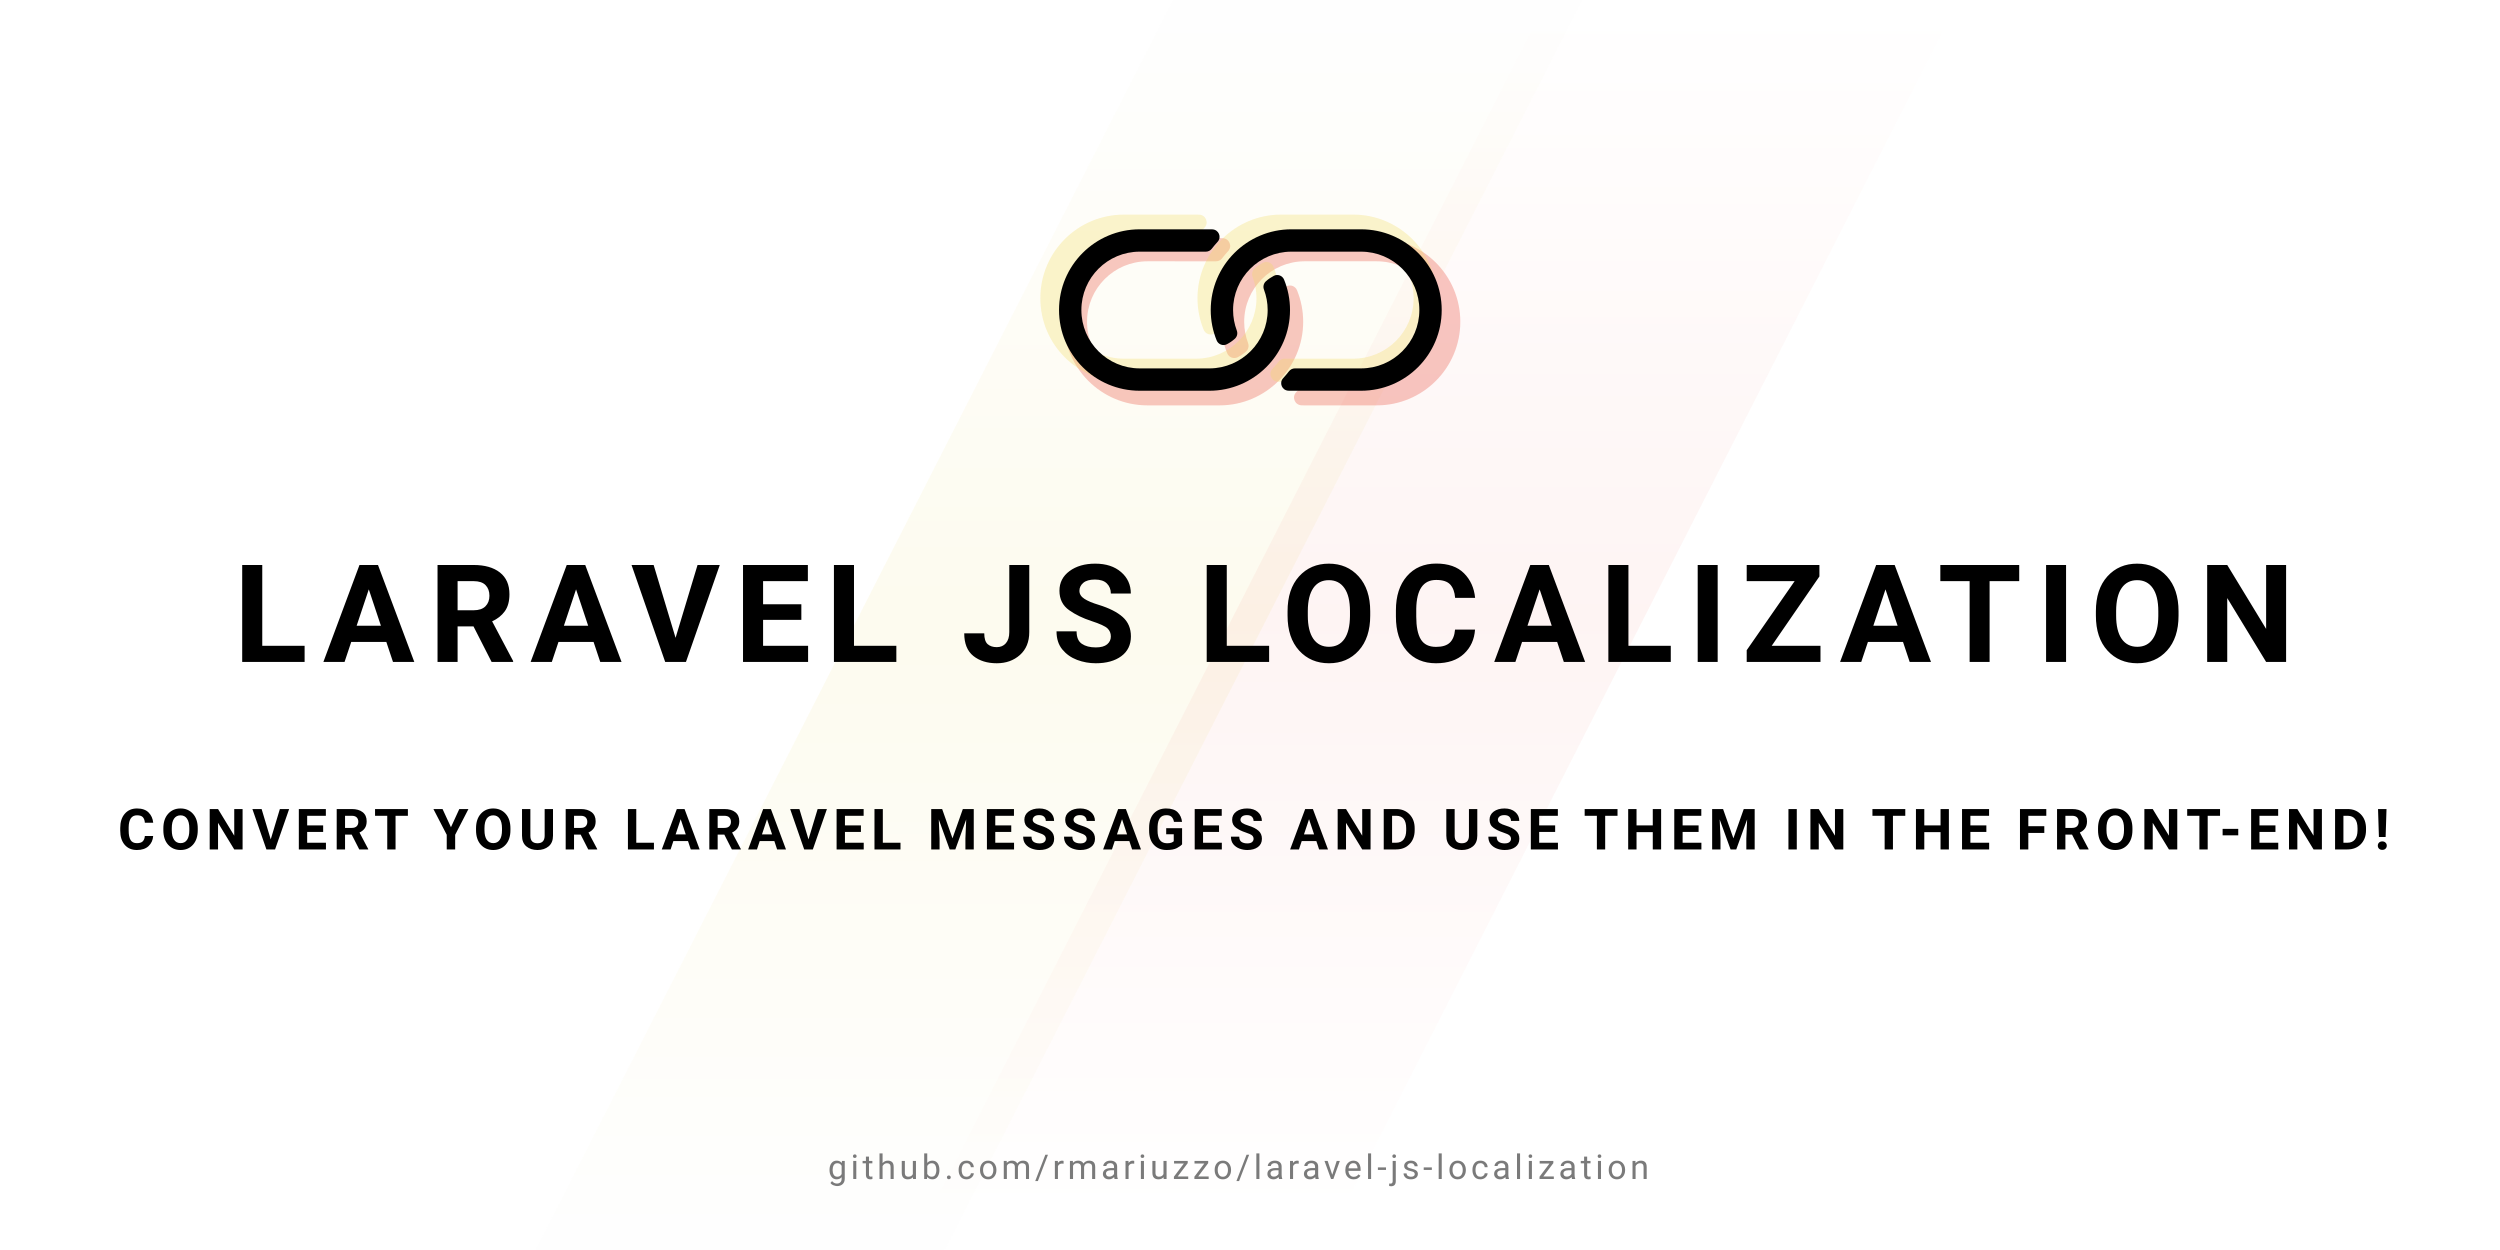
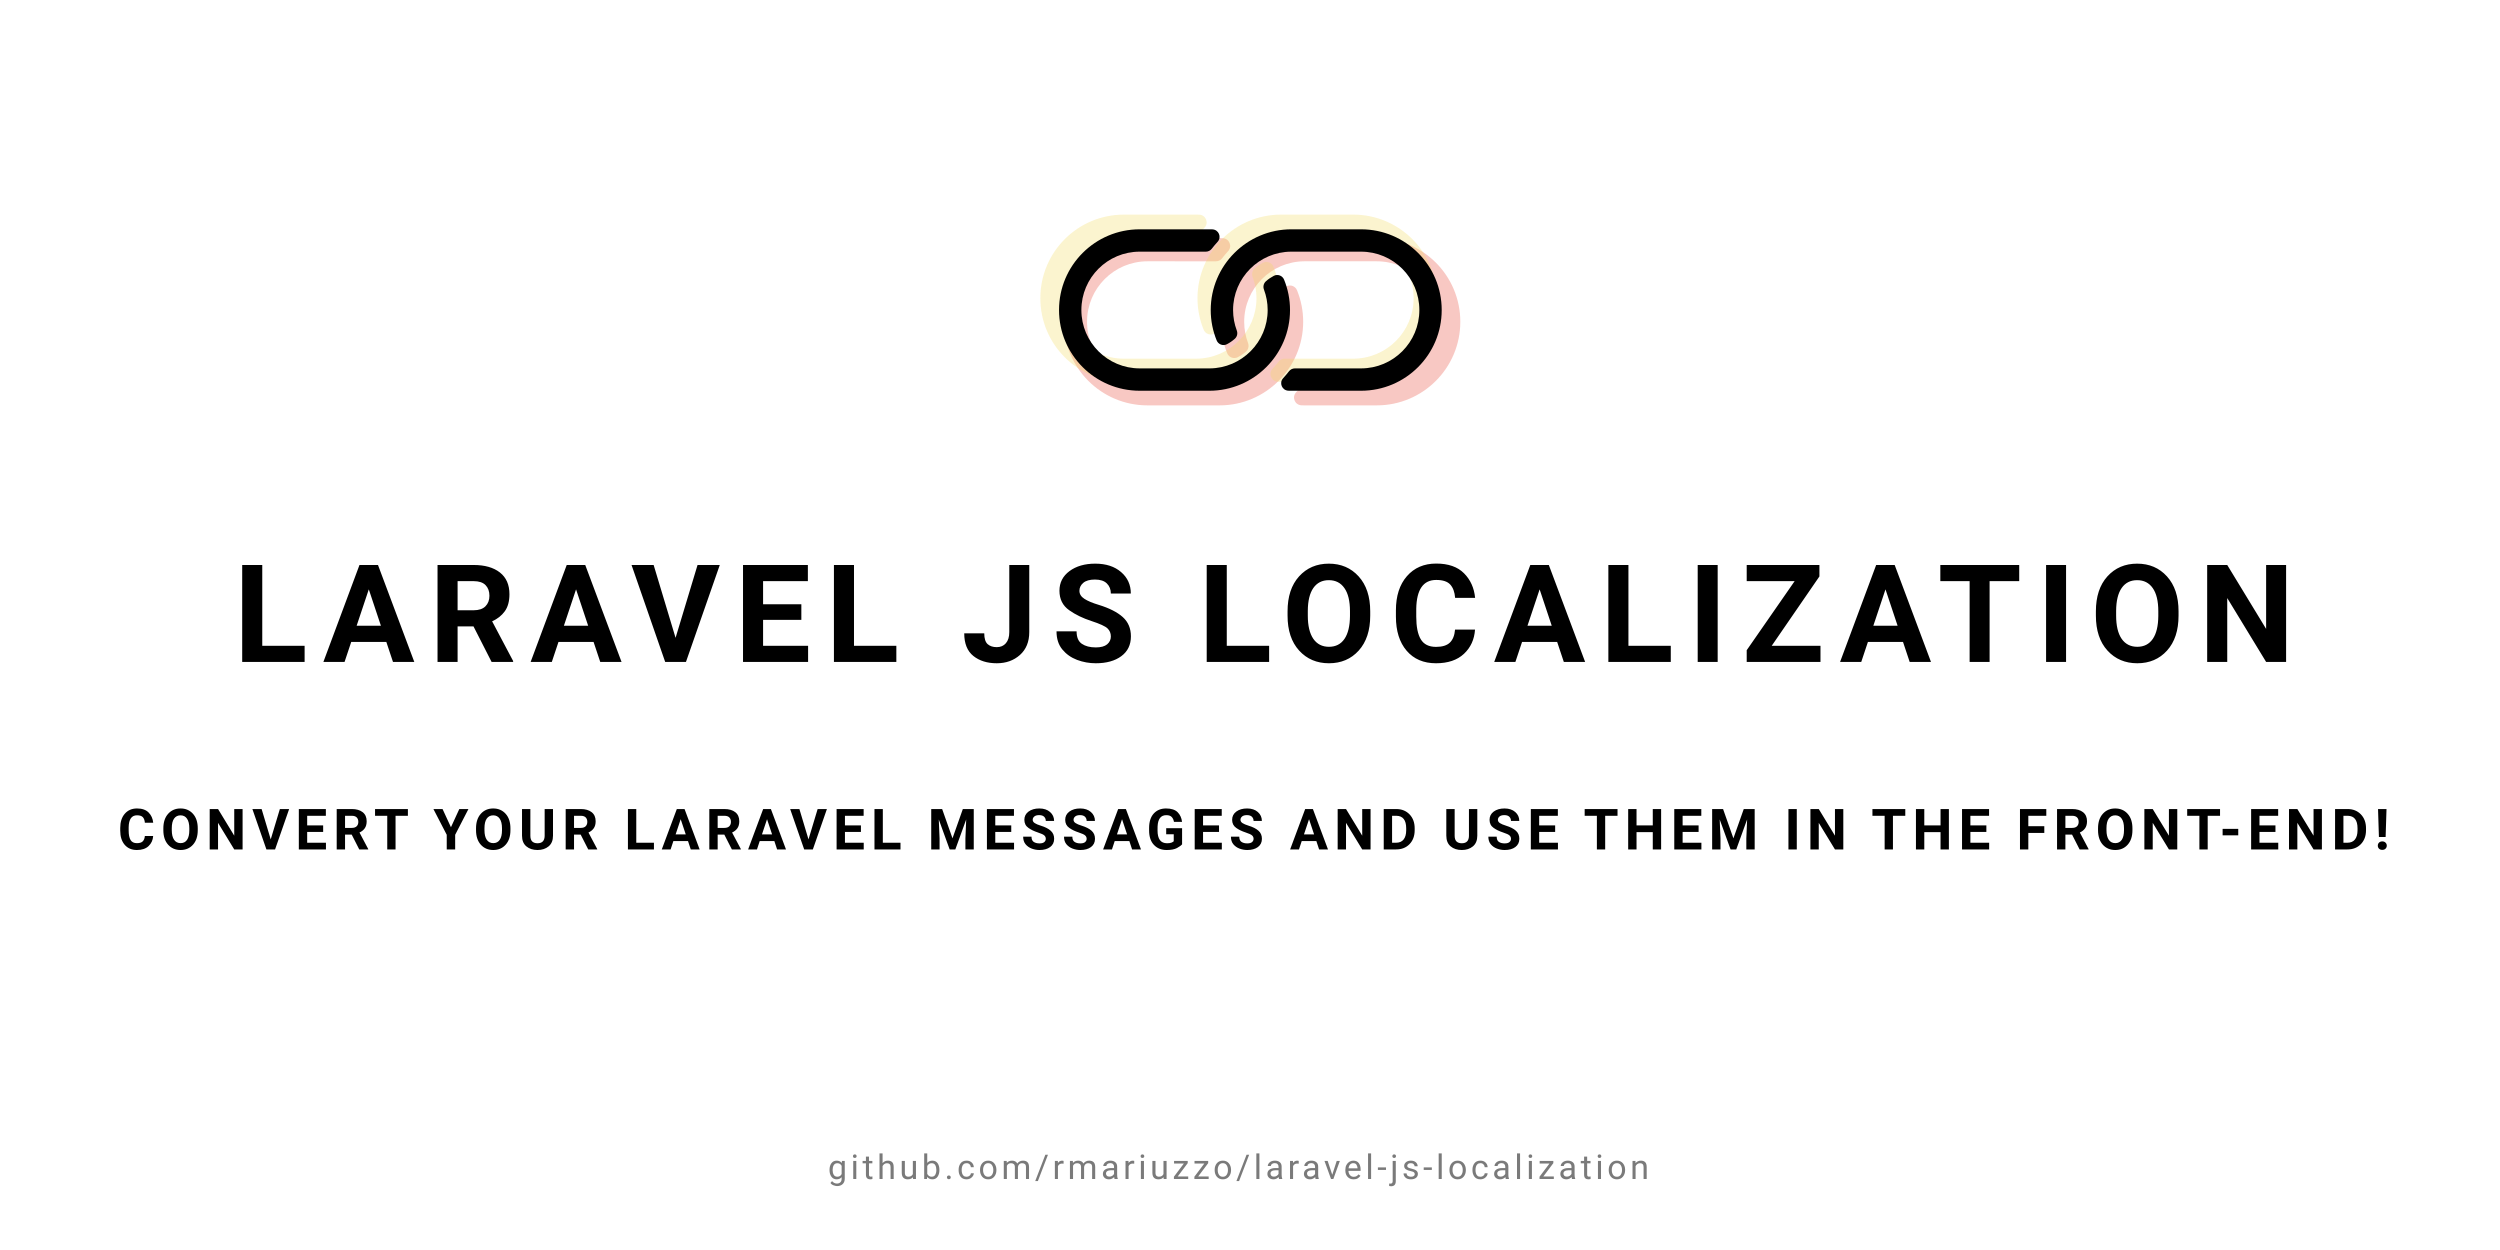
<svg xmlns="http://www.w3.org/2000/svg" width="880px" height="440px" viewBox="0 0 880 440" version="1.1" style="background: #FFFFFF;">
-   <defs>
-     <linearGradient x1="50%" y1="0%" x2="50%" y2="100%" id="linearGradient-1">
-       <stop stop-color="#FFFFFF" offset="0%" />
-       <stop stop-color="#F0DB5F" offset="50.165%" />
-       <stop stop-color="#FFFFFF" offset="100%" />
-     </linearGradient>
-     <linearGradient x1="50%" y1="0%" x2="50%" y2="98.744%" id="linearGradient-2">
-       <stop stop-color="#FFFFFF" offset="0%" />
-       <stop stop-color="#E64636" offset="50.482%" />
-       <stop stop-color="#FFFFFF" offset="100%" />
-     </linearGradient>
-   </defs>
  <g id="Page-1" stroke="none" stroke-width="1" fill="none" fill-rule="evenodd">
    <g id="Artboard">
-       <polygon id="Rectangle" fill-opacity="0.1" fill="url(#linearGradient-1)" points="413.919 -2 558 -2 332.081 441 188 441" />
-       <polygon id="Rectangle-Copy" fill-opacity="0.06" fill="url(#linearGradient-2)" points="547.14 -5 692 -5 464.86 441 320 441" />
      <text id="LARAVEL-JS-LOCALIZAT" font-family="Roboto-Bold, Roboto" font-size="48" font-weight="bold" letter-spacing="5" fill="#000000">
        <tspan x="82.207" y="233">LARAVEL JS LOCALIZATION</tspan>
      </text>
      <text id="CONVERT-YOUR-LARAVEL" font-family="Roboto-Bold, Roboto" font-size="20" font-weight="bold" letter-spacing="2.083" fill="#000000">
        <tspan x="41.477" y="299">CONVERT YOUR LARAVEL MESSAGES AND USE THEM IN THE FRONT-END!</tspan>
      </text>
      <text id="github.com/rmariuzzo" font-family="Roboto-Regular, Roboto" font-size="12" font-weight="normal" letter-spacing="1.25" fill="#7A7A7A">
        <tspan x="291.43" y="415">github.com/rmariuzzo/laravel-js-localization</tspan>
      </text>
      <path d="M454.483,144.665 L436.55,162.596 C425.053,174.097 406.428,174.103 394.925,162.596 C383.423,151.098 383.418,132.473 394.925,120.971 L412.856,103.038 C413.117,102.776 413.384,102.52 413.655,102.268 C415.365,100.682 418.137,101.814 418.231,104.144 C418.274,105.232 418.366,106.319 418.506,107.401 C418.615,108.242 418.337,109.087 417.737,109.687 C414.006,113.415 400.723,126.697 400.688,126.733 C392.369,135.056 392.371,148.512 400.688,156.833 C409.01,165.151 422.466,165.15 430.788,156.833 L448.72,138.901 L448.802,138.819 C457.021,130.516 456.985,117.067 448.718,108.8 C446.858,106.94 444.738,105.499 442.472,104.474 C441.438,104.006 440.791,102.964 440.857,101.831 C440.925,100.657 441.14,99.497 441.497,98.376 C441.973,96.882 443.655,96.121 445.101,96.728 C448.514,98.16 451.71,100.265 454.483,103.038 C465.96,114.515 465.958,133.19 454.483,144.665 L454.483,144.665 Z M434.038,123.483 C436.811,126.256 440.007,128.361 443.42,129.793 C444.866,130.4 446.548,129.639 447.024,128.144 C447.381,127.024 447.596,125.863 447.664,124.69 C447.73,123.557 447.082,122.515 446.049,122.047 C443.783,121.022 441.663,119.581 439.803,117.721 C431.536,109.454 431.5,96.005 439.719,87.702 L439.801,87.62 L457.733,69.688 C466.054,61.371 479.51,61.37 487.833,69.688 C496.15,78.009 496.152,91.465 487.833,99.788 C487.798,99.824 474.516,113.105 470.784,116.834 C470.184,117.434 469.906,118.279 470.015,119.12 C470.155,120.201 470.246,121.288 470.29,122.377 C470.384,124.707 473.156,125.839 474.866,124.253 C475.137,124.001 475.404,123.745 475.665,123.483 L493.595,105.55 C505.103,94.047 505.097,75.422 493.595,63.925 C482.093,52.418 463.468,52.423 451.97,63.925 L434.038,81.855 C422.563,93.331 422.561,112.006 434.038,123.483 L434.038,123.483 Z" id="Shape-Copy" fill-opacity="0.3" fill="#E64636" fill-rule="nonzero" transform="translate(444.2604, 113.2604) rotate(-315) translate(-444.2604, -113.2604) " />
      <path d="M446.195,136.378 L428.263,154.308 C416.766,165.81 398.141,165.816 386.638,154.308 C375.136,142.811 375.13,124.186 386.638,112.683 L404.568,94.751 C404.83,94.489 405.097,94.232 405.368,93.98 C407.077,92.394 409.85,93.526 409.943,95.856 C409.987,96.945 410.079,98.032 410.219,99.113 C410.328,99.955 410.05,100.799 409.45,101.399 C405.718,105.128 392.436,118.41 392.4,118.445 C384.082,126.768 384.083,140.224 392.4,148.546 C400.723,156.864 414.179,156.862 422.5,148.546 L440.433,130.613 L440.514,130.532 C448.734,122.228 448.697,108.779 440.431,100.513 C438.571,98.653 436.451,97.212 434.185,96.186 C433.151,95.718 432.503,94.677 432.569,93.544 C432.638,92.37 432.853,91.209 433.209,90.089 C433.685,88.594 435.367,87.834 436.814,88.441 C440.227,89.872 443.422,91.977 446.195,94.75 C457.672,106.227 457.67,124.903 446.195,136.378 L446.195,136.378 Z M425.751,115.196 C428.524,117.969 431.719,120.074 435.132,121.505 C436.579,122.112 438.261,121.351 438.737,119.857 C439.093,118.737 439.308,117.576 439.377,116.402 C439.443,115.269 438.795,114.228 437.761,113.76 C435.495,112.735 433.375,111.293 431.515,109.433 C423.249,101.167 423.212,87.718 431.432,79.414 L431.513,79.333 L449.446,61.4 C457.767,53.084 471.223,53.082 479.546,61.4 C487.863,69.722 487.864,83.178 479.546,91.501 C479.51,91.536 466.228,104.818 462.496,108.547 C461.896,109.147 461.618,109.991 461.727,110.833 C461.867,111.914 461.959,113.001 462.003,114.09 C462.096,116.42 464.869,117.552 466.578,115.966 C466.85,115.714 467.116,115.457 467.378,115.195 L485.308,97.263 C496.816,85.76 496.81,67.135 485.308,55.638 C473.805,44.13 455.18,44.136 443.683,55.638 L425.751,73.568 C414.276,85.043 414.274,103.719 425.751,115.196 L425.751,115.196 Z" id="Shape-Copy-2" fill-opacity="0.3" fill="#F0DB5F" fill-rule="nonzero" transform="translate(435.973, 104.973) rotate(-315) translate(-435.973, -104.973) " />
      <path d="M449.998,139.446 L432.687,156.754 C421.589,167.857 403.61,167.863 392.506,156.754 C381.403,145.656 381.398,127.677 392.506,116.573 L409.814,99.262 C410.067,99.01 410.324,98.762 410.586,98.518 C412.236,96.987 414.913,98.08 415.003,100.33 C415.045,101.38 415.134,102.429 415.269,103.473 C415.374,104.286 415.106,105.101 414.526,105.68 C410.924,109.28 398.103,122.101 398.068,122.135 C390.039,130.169 390.04,143.159 398.068,151.191 C406.103,159.221 419.092,159.22 427.125,151.191 L444.435,133.881 L444.514,133.802 C452.448,125.787 452.413,112.804 444.433,104.825 C442.638,103.029 440.591,101.638 438.404,100.648 C437.406,100.196 436.781,99.191 436.845,98.097 C436.91,96.964 437.118,95.844 437.462,94.762 C437.922,93.319 439.545,92.585 440.942,93.171 C444.236,94.553 447.321,96.585 449.998,99.262 C461.077,110.341 461.075,128.369 449.998,139.446 L449.998,139.446 Z M430.262,118.998 C432.939,121.675 436.024,123.707 439.318,125.089 C440.715,125.675 442.338,124.94 442.798,123.498 C443.142,122.416 443.35,121.296 443.416,120.163 C443.479,119.069 442.854,118.064 441.856,117.612 C439.669,116.622 437.622,115.231 435.827,113.435 C427.847,105.456 427.812,92.473 435.746,84.458 L435.825,84.379 L453.135,67.069 C461.168,59.04 474.157,59.039 482.192,67.069 C490.22,75.101 490.221,88.091 482.192,96.125 C482.157,96.159 469.336,108.98 465.734,112.58 C465.154,113.159 464.886,113.974 464.991,114.787 C465.126,115.83 465.215,116.879 465.257,117.93 C465.347,120.18 468.024,121.273 469.674,119.742 C469.936,119.498 470.193,119.25 470.446,118.998 L487.754,101.687 C498.862,90.583 498.857,72.604 487.754,61.506 C476.65,50.397 458.671,50.403 447.573,61.506 L430.262,78.814 C419.185,89.892 419.183,107.919 430.262,118.998 L430.262,118.998 Z" id="Shape" fill="#000000" fill-rule="nonzero" transform="translate(440.13, 109.13) rotate(-315) translate(-440.13, -109.13) " />
    </g>
  </g>
</svg>
